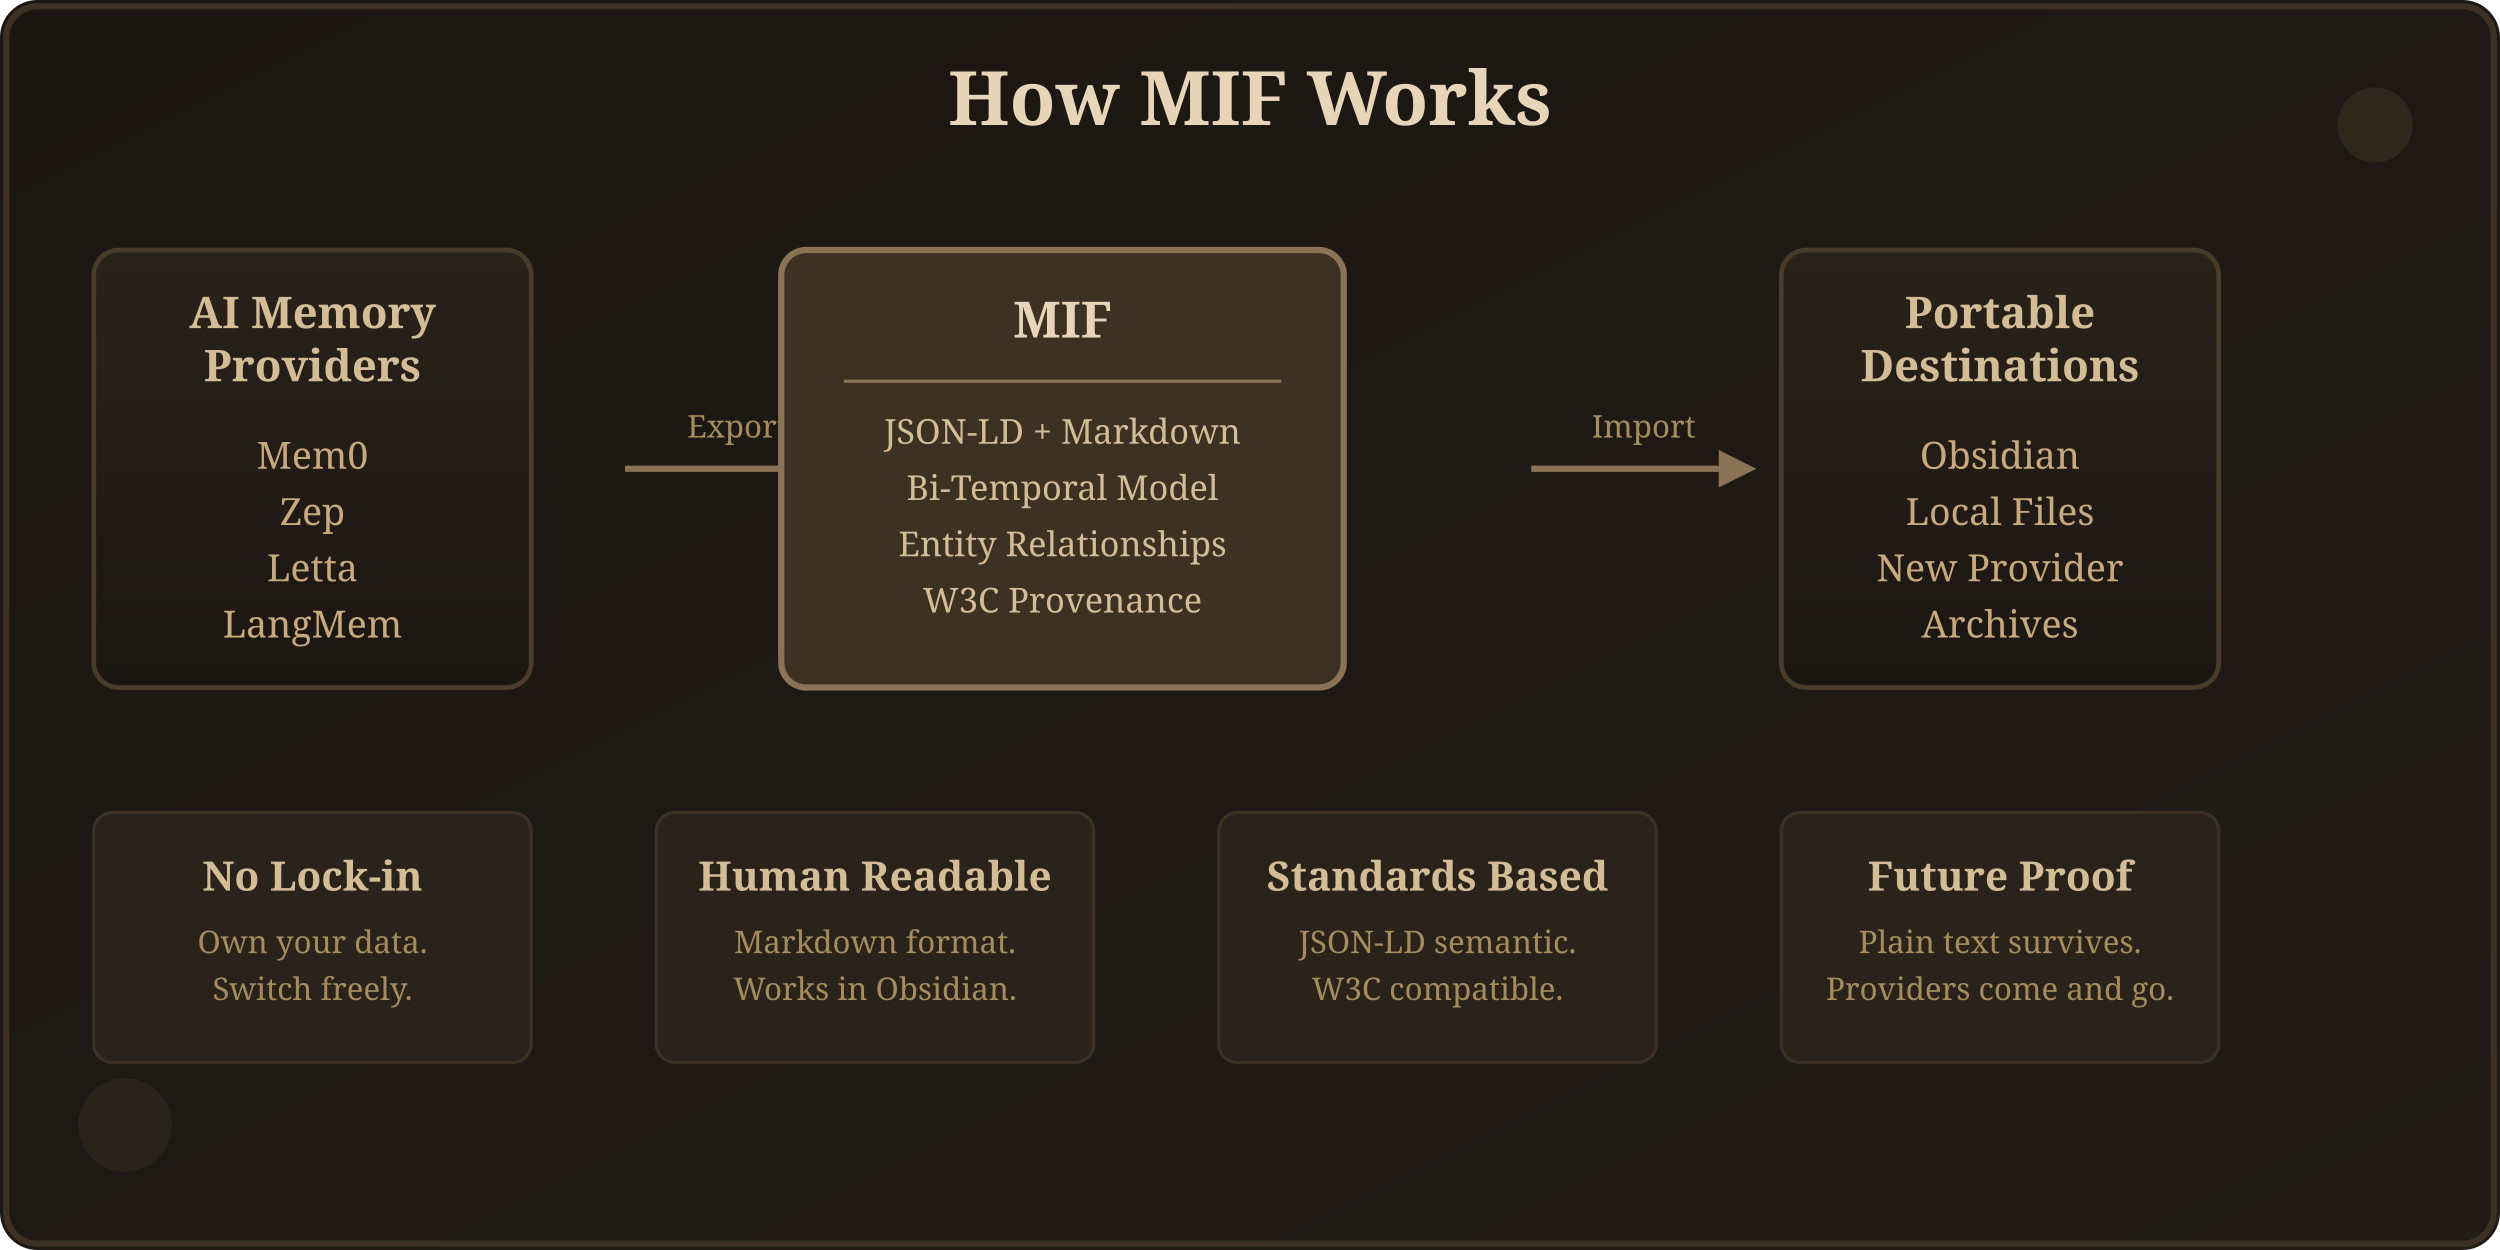
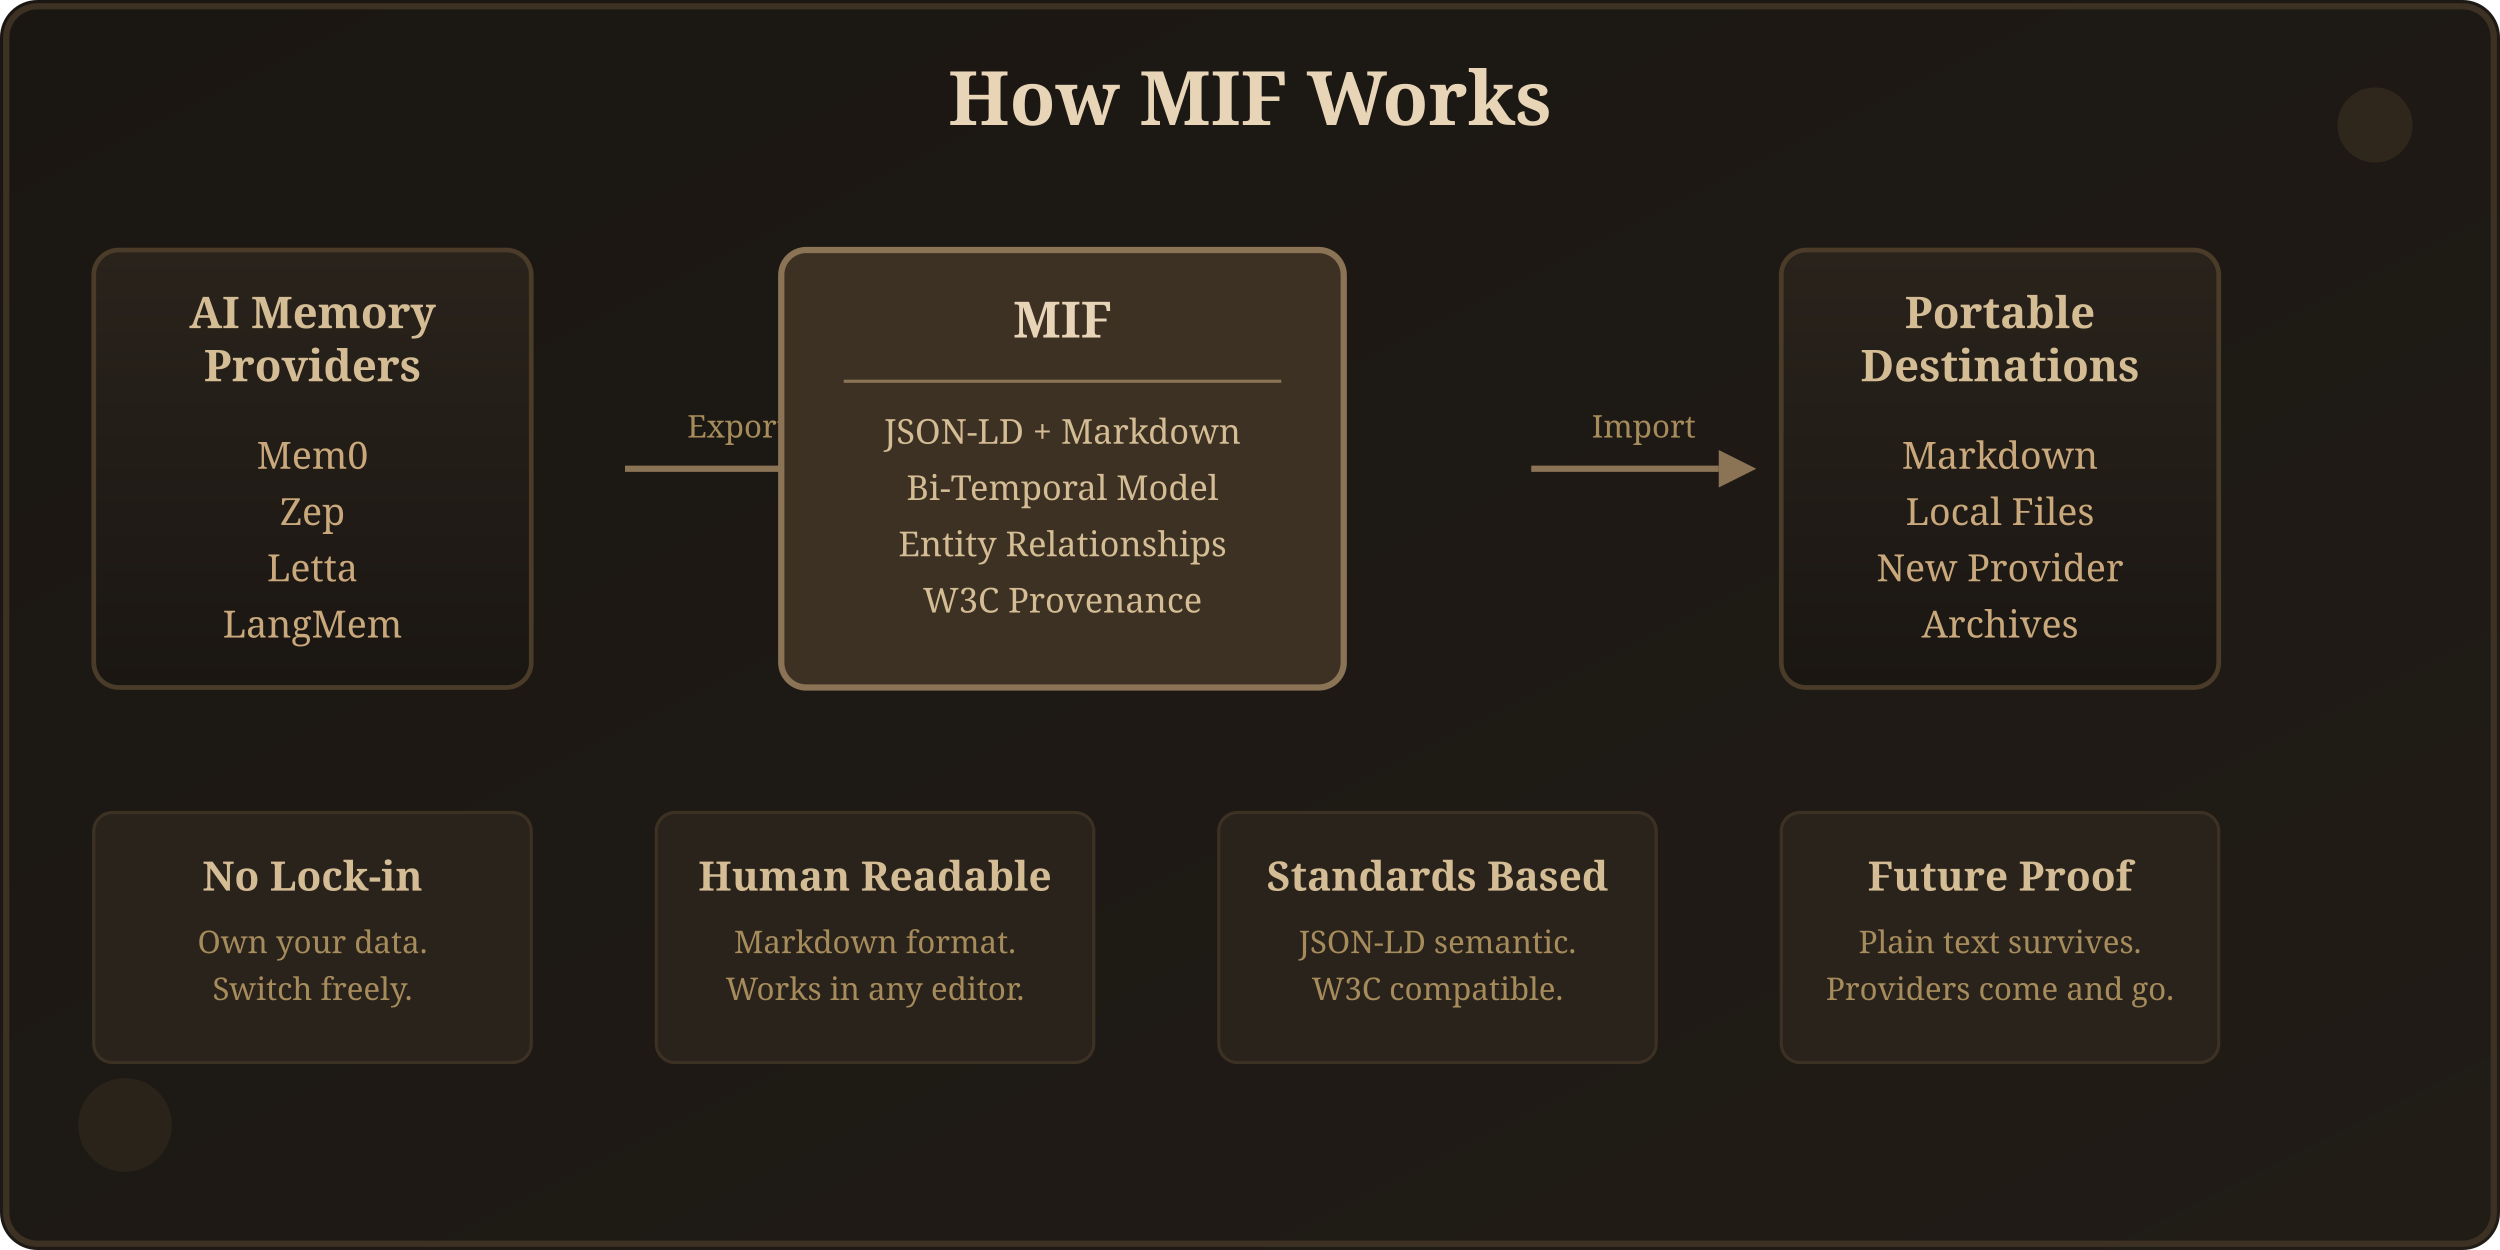
<svg xmlns="http://www.w3.org/2000/svg" viewBox="0 0 800 400" width="800" height="400">
  <defs>
    <linearGradient id="infoBgDark" x1="0%" y1="0%" x2="100%" y2="100%">
      <stop offset="0%" style="stop-color:#1a1612" />
      <stop offset="100%" style="stop-color:#211c16" />
    </linearGradient>
    <linearGradient id="boxGradDark" x1="0%" y1="0%" x2="0%" y2="100%">
      <stop offset="0%" style="stop-color:#2a231c" />
      <stop offset="100%" style="stop-color:#1a1612" />
    </linearGradient>
  </defs>
  <rect width="800" height="400" fill="url(#infoBgDark)" rx="12" />
  <rect x="2" y="2" width="796" height="396" fill="none" stroke="#3d3124" stroke-width="2" rx="10" />
  <text x="400" y="40" font-family="Georgia, serif" font-size="24" font-weight="bold" fill="#e8d5b7" text-anchor="middle">
    How MIF Works
  </text>
  <g transform="translate(100, 80)">
    <rect x="-70" y="0" width="140" height="140" fill="url(#boxGradDark)" stroke="#4a3c28" stroke-width="1.5" rx="8" />
    <text x="0" y="25" font-family="Georgia, serif" font-size="14" font-weight="bold" fill="#d4bc94" text-anchor="middle">AI Memory</text>
    <text x="0" y="42" font-family="Georgia, serif" font-size="14" font-weight="bold" fill="#d4bc94" text-anchor="middle">Providers</text>
    <text x="0" y="70" font-family="Georgia, serif" font-size="12" fill="#c9a87c" text-anchor="middle">Mem0</text>
    <text x="0" y="88" font-family="Georgia, serif" font-size="12" fill="#c9a87c" text-anchor="middle">Zep</text>
    <text x="0" y="106" font-family="Georgia, serif" font-size="12" fill="#c9a87c" text-anchor="middle">Letta</text>
    <text x="0" y="124" font-family="Georgia, serif" font-size="12" fill="#c9a87c" text-anchor="middle">LangMem</text>
  </g>
  <g transform="translate(200, 150)">
    <path d="M0,0 L60,0" fill="none" stroke="#8b7355" stroke-width="2" />
    <polygon points="60,-6 72,0 60,6" fill="#8b7355" />
    <text x="36" y="-10" font-family="Georgia, serif" font-size="10" fill="#a68b5b" text-anchor="middle">Export</text>
  </g>
  <g transform="translate(340, 80)">
    <rect x="-90" y="0" width="180" height="140" fill="#3d3124" stroke="#8b7355" stroke-width="2" rx="8" />
    <text x="0" y="28" font-family="Georgia, serif" font-size="16" font-weight="bold" fill="#e8d5b7" text-anchor="middle">MIF</text>
    <line x1="-70" y1="42" x2="70" y2="42" stroke="#8b7355" stroke-width="1" />
    <text x="0" y="62" font-family="Georgia, serif" font-size="11" fill="#d4bc94" text-anchor="middle">JSON-LD + Markdown</text>
    <text x="0" y="80" font-family="Georgia, serif" font-size="11" fill="#d4bc94" text-anchor="middle">Bi-Temporal Model</text>
    <text x="0" y="98" font-family="Georgia, serif" font-size="11" fill="#d4bc94" text-anchor="middle">Entity Relationships</text>
    <text x="0" y="116" font-family="Georgia, serif" font-size="11" fill="#d4bc94" text-anchor="middle">W3C Provenance</text>
  </g>
  <g transform="translate(490, 150)">
    <path d="M0,0 L60,0" fill="none" stroke="#8b7355" stroke-width="2" />
    <polygon points="60,-6 72,0 60,6" fill="#8b7355" />
    <text x="36" y="-10" font-family="Georgia, serif" font-size="10" fill="#a68b5b" text-anchor="middle">Import</text>
  </g>
  <g transform="translate(640, 80)">
    <rect x="-70" y="0" width="140" height="140" fill="url(#boxGradDark)" stroke="#4a3c28" stroke-width="1.5" rx="8" />
    <text x="0" y="25" font-family="Georgia, serif" font-size="14" font-weight="bold" fill="#d4bc94" text-anchor="middle">Portable</text>
    <text x="0" y="42" font-family="Georgia, serif" font-size="14" font-weight="bold" fill="#d4bc94" text-anchor="middle">Destinations</text>
-     <text x="0" y="70" font-family="Georgia, serif" font-size="12" fill="#c9a87c" text-anchor="middle">Obsidian</text>
+     <text x="0" y="70" font-family="Georgia, serif" font-size="12" fill="#c9a87c" text-anchor="middle">Markdown</text>
    <text x="0" y="88" font-family="Georgia, serif" font-size="12" fill="#c9a87c" text-anchor="middle">Local Files</text>
    <text x="0" y="106" font-family="Georgia, serif" font-size="12" fill="#c9a87c" text-anchor="middle">New Provider</text>
    <text x="0" y="124" font-family="Georgia, serif" font-size="12" fill="#c9a87c" text-anchor="middle">Archives</text>
  </g>
  <g transform="translate(0, 260)">
    <g transform="translate(100, 0)">
      <rect x="-70" y="0" width="140" height="80" fill="#2a231c" stroke="#3d3124" stroke-width="1" rx="6" />
      <text x="0" y="25" font-family="Georgia, serif" font-size="13" font-weight="bold" fill="#d4bc94" text-anchor="middle">No Lock-in</text>
      <text x="0" y="45" font-family="Georgia, serif" font-size="10" fill="#a68b5b" text-anchor="middle">Own your data.</text>
      <text x="0" y="60" font-family="Georgia, serif" font-size="10" fill="#a68b5b" text-anchor="middle">Switch freely.</text>
    </g>
    <g transform="translate(280, 0)">
      <rect x="-70" y="0" width="140" height="80" fill="#2a231c" stroke="#3d3124" stroke-width="1" rx="6" />
      <text x="0" y="25" font-family="Georgia, serif" font-size="13" font-weight="bold" fill="#d4bc94" text-anchor="middle">Human Readable</text>
      <text x="0" y="45" font-family="Georgia, serif" font-size="10" fill="#a68b5b" text-anchor="middle">Markdown format.</text>
-       <text x="0" y="60" font-family="Georgia, serif" font-size="10" fill="#a68b5b" text-anchor="middle">Works in Obsidian.</text>
+       <text x="0" y="60" font-family="Georgia, serif" font-size="10" fill="#a68b5b" text-anchor="middle">Works in any editor.</text>
    </g>
    <g transform="translate(460, 0)">
      <rect x="-70" y="0" width="140" height="80" fill="#2a231c" stroke="#3d3124" stroke-width="1" rx="6" />
      <text x="0" y="25" font-family="Georgia, serif" font-size="13" font-weight="bold" fill="#d4bc94" text-anchor="middle">Standards Based</text>
      <text x="0" y="45" font-family="Georgia, serif" font-size="10" fill="#a68b5b" text-anchor="middle">JSON-LD semantic.</text>
      <text x="0" y="60" font-family="Georgia, serif" font-size="10" fill="#a68b5b" text-anchor="middle">W3C compatible.</text>
    </g>
    <g transform="translate(640, 0)">
      <rect x="-70" y="0" width="140" height="80" fill="#2a231c" stroke="#3d3124" stroke-width="1" rx="6" />
      <text x="0" y="25" font-family="Georgia, serif" font-size="13" font-weight="bold" fill="#d4bc94" text-anchor="middle">Future Proof</text>
      <text x="0" y="45" font-family="Georgia, serif" font-size="10" fill="#a68b5b" text-anchor="middle">Plain text survives.</text>
      <text x="0" y="60" font-family="Georgia, serif" font-size="10" fill="#a68b5b" text-anchor="middle">Providers come and go.</text>
    </g>
  </g>
  <circle cx="40" cy="360" r="15" fill="#3d3124" opacity="0.4" />
  <circle cx="760" cy="40" r="12" fill="#4a3c28" opacity="0.4" />
</svg>
